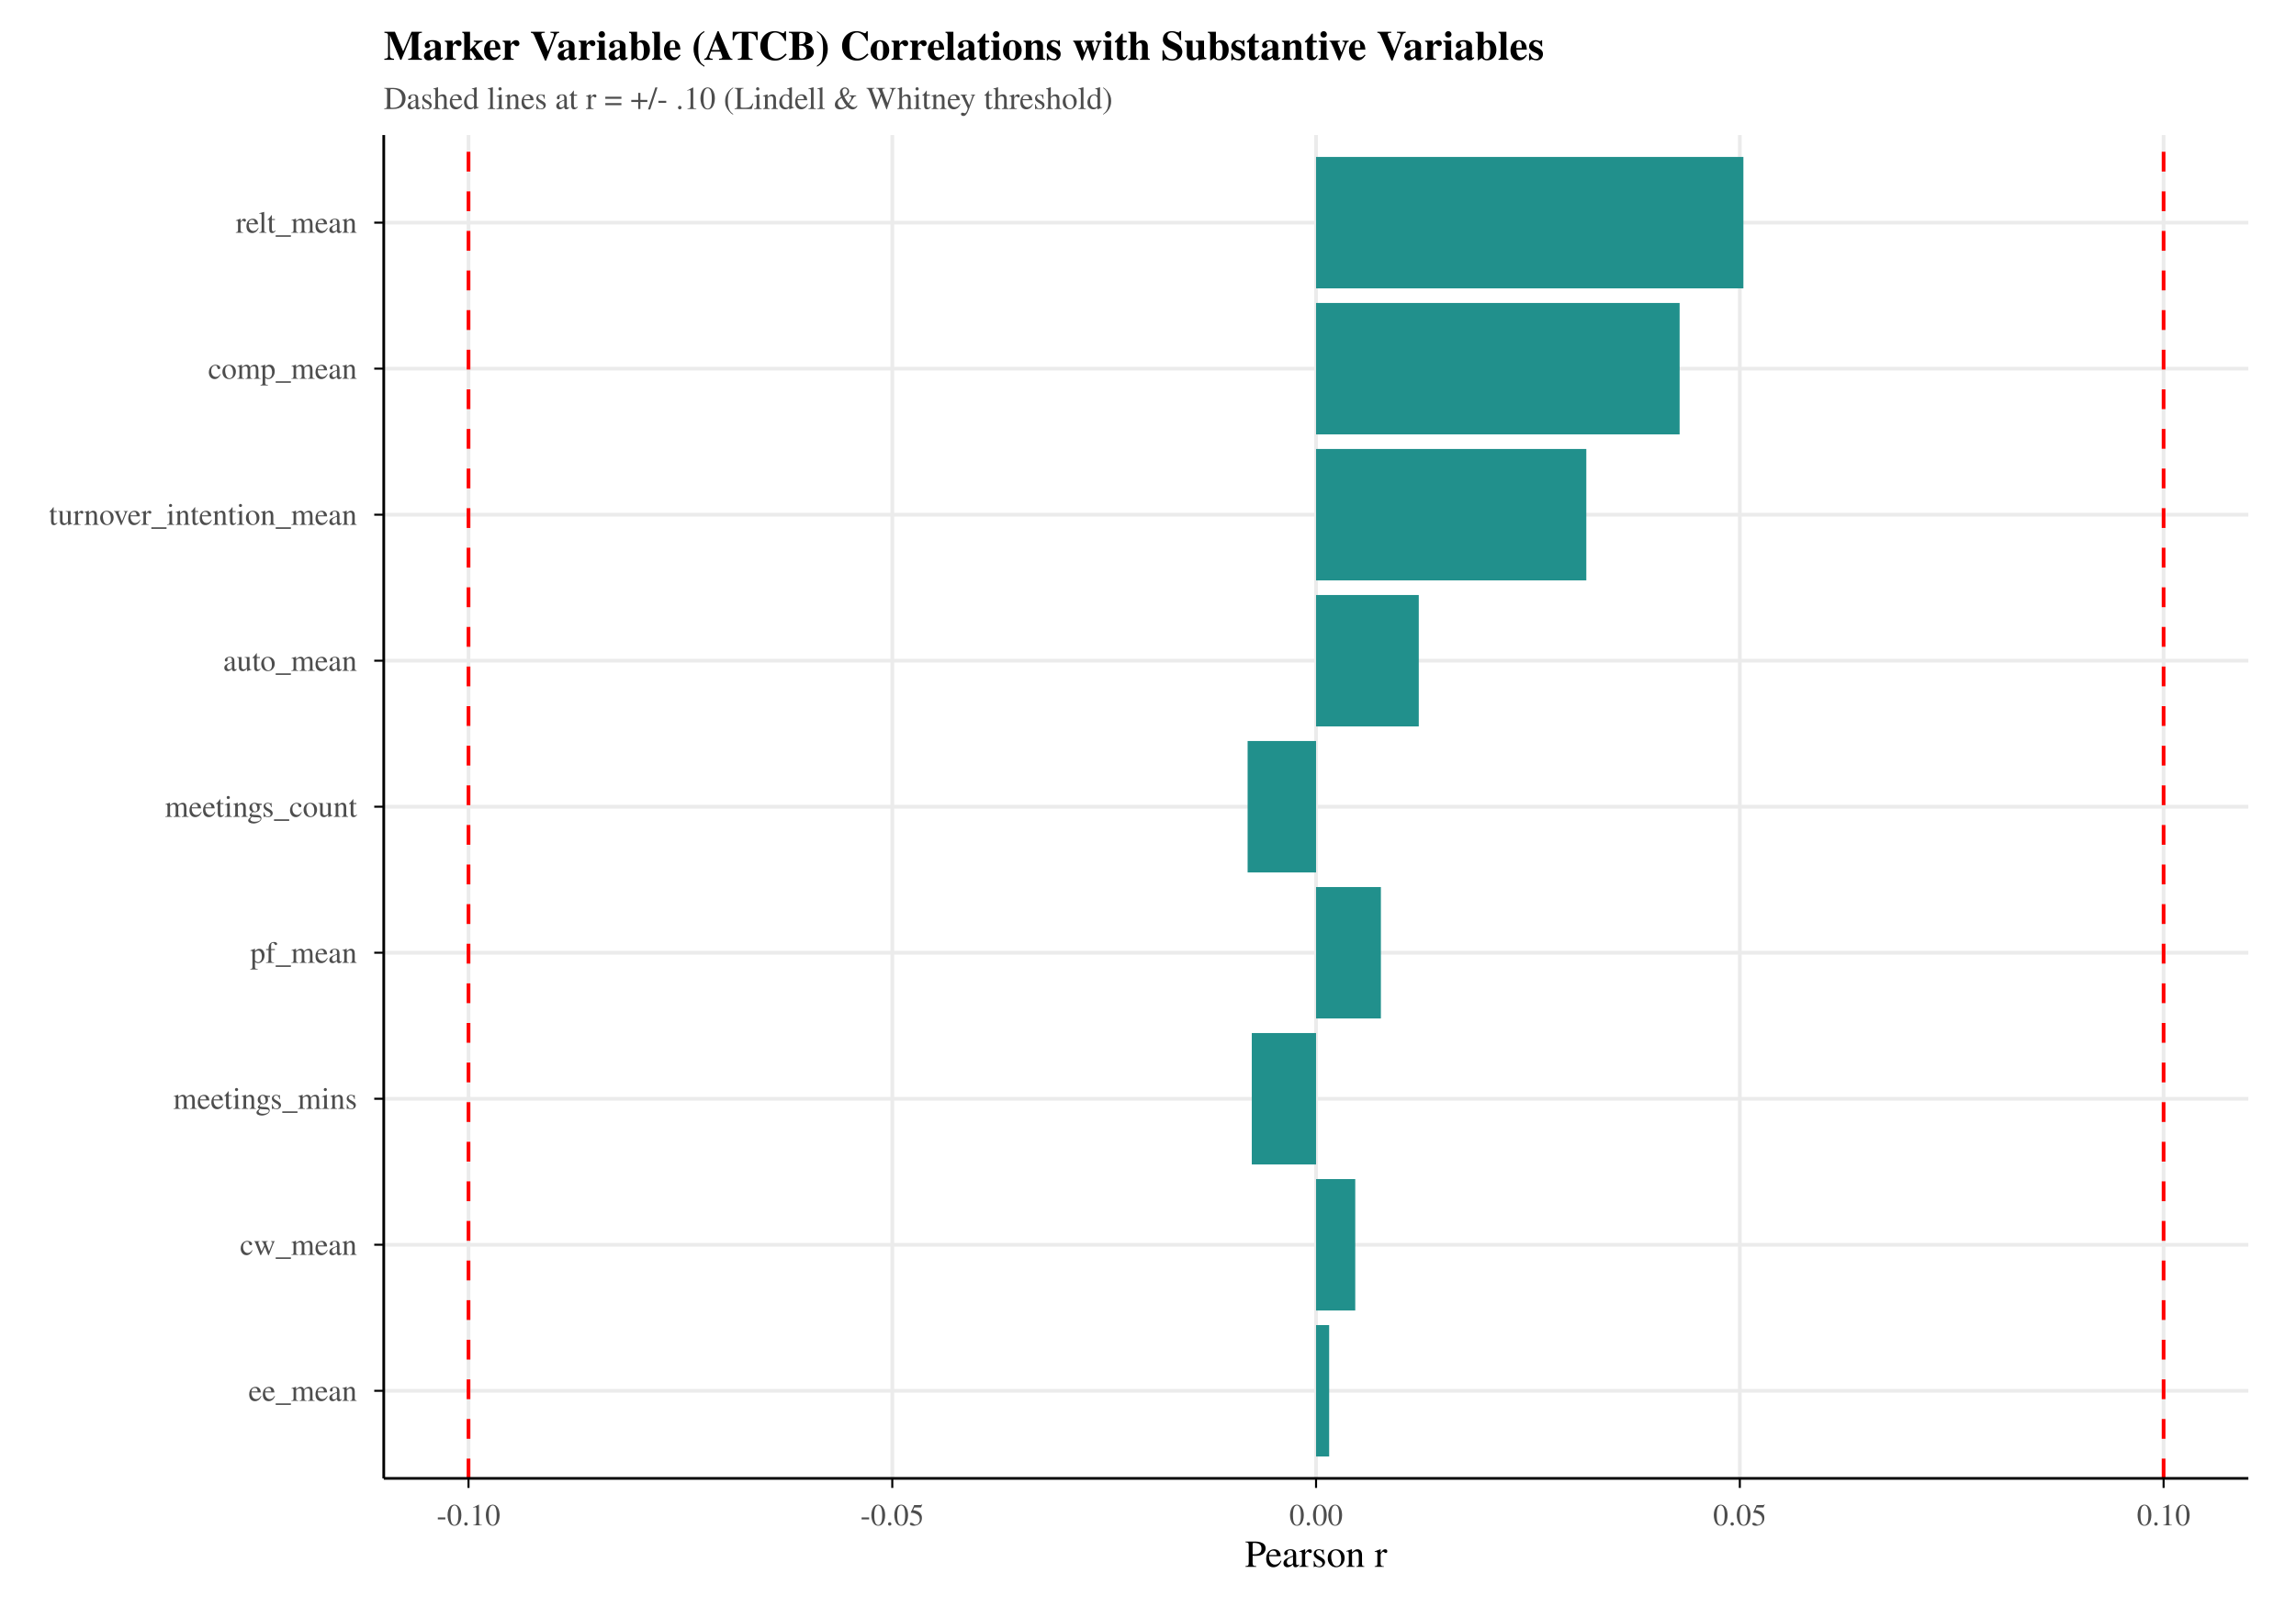
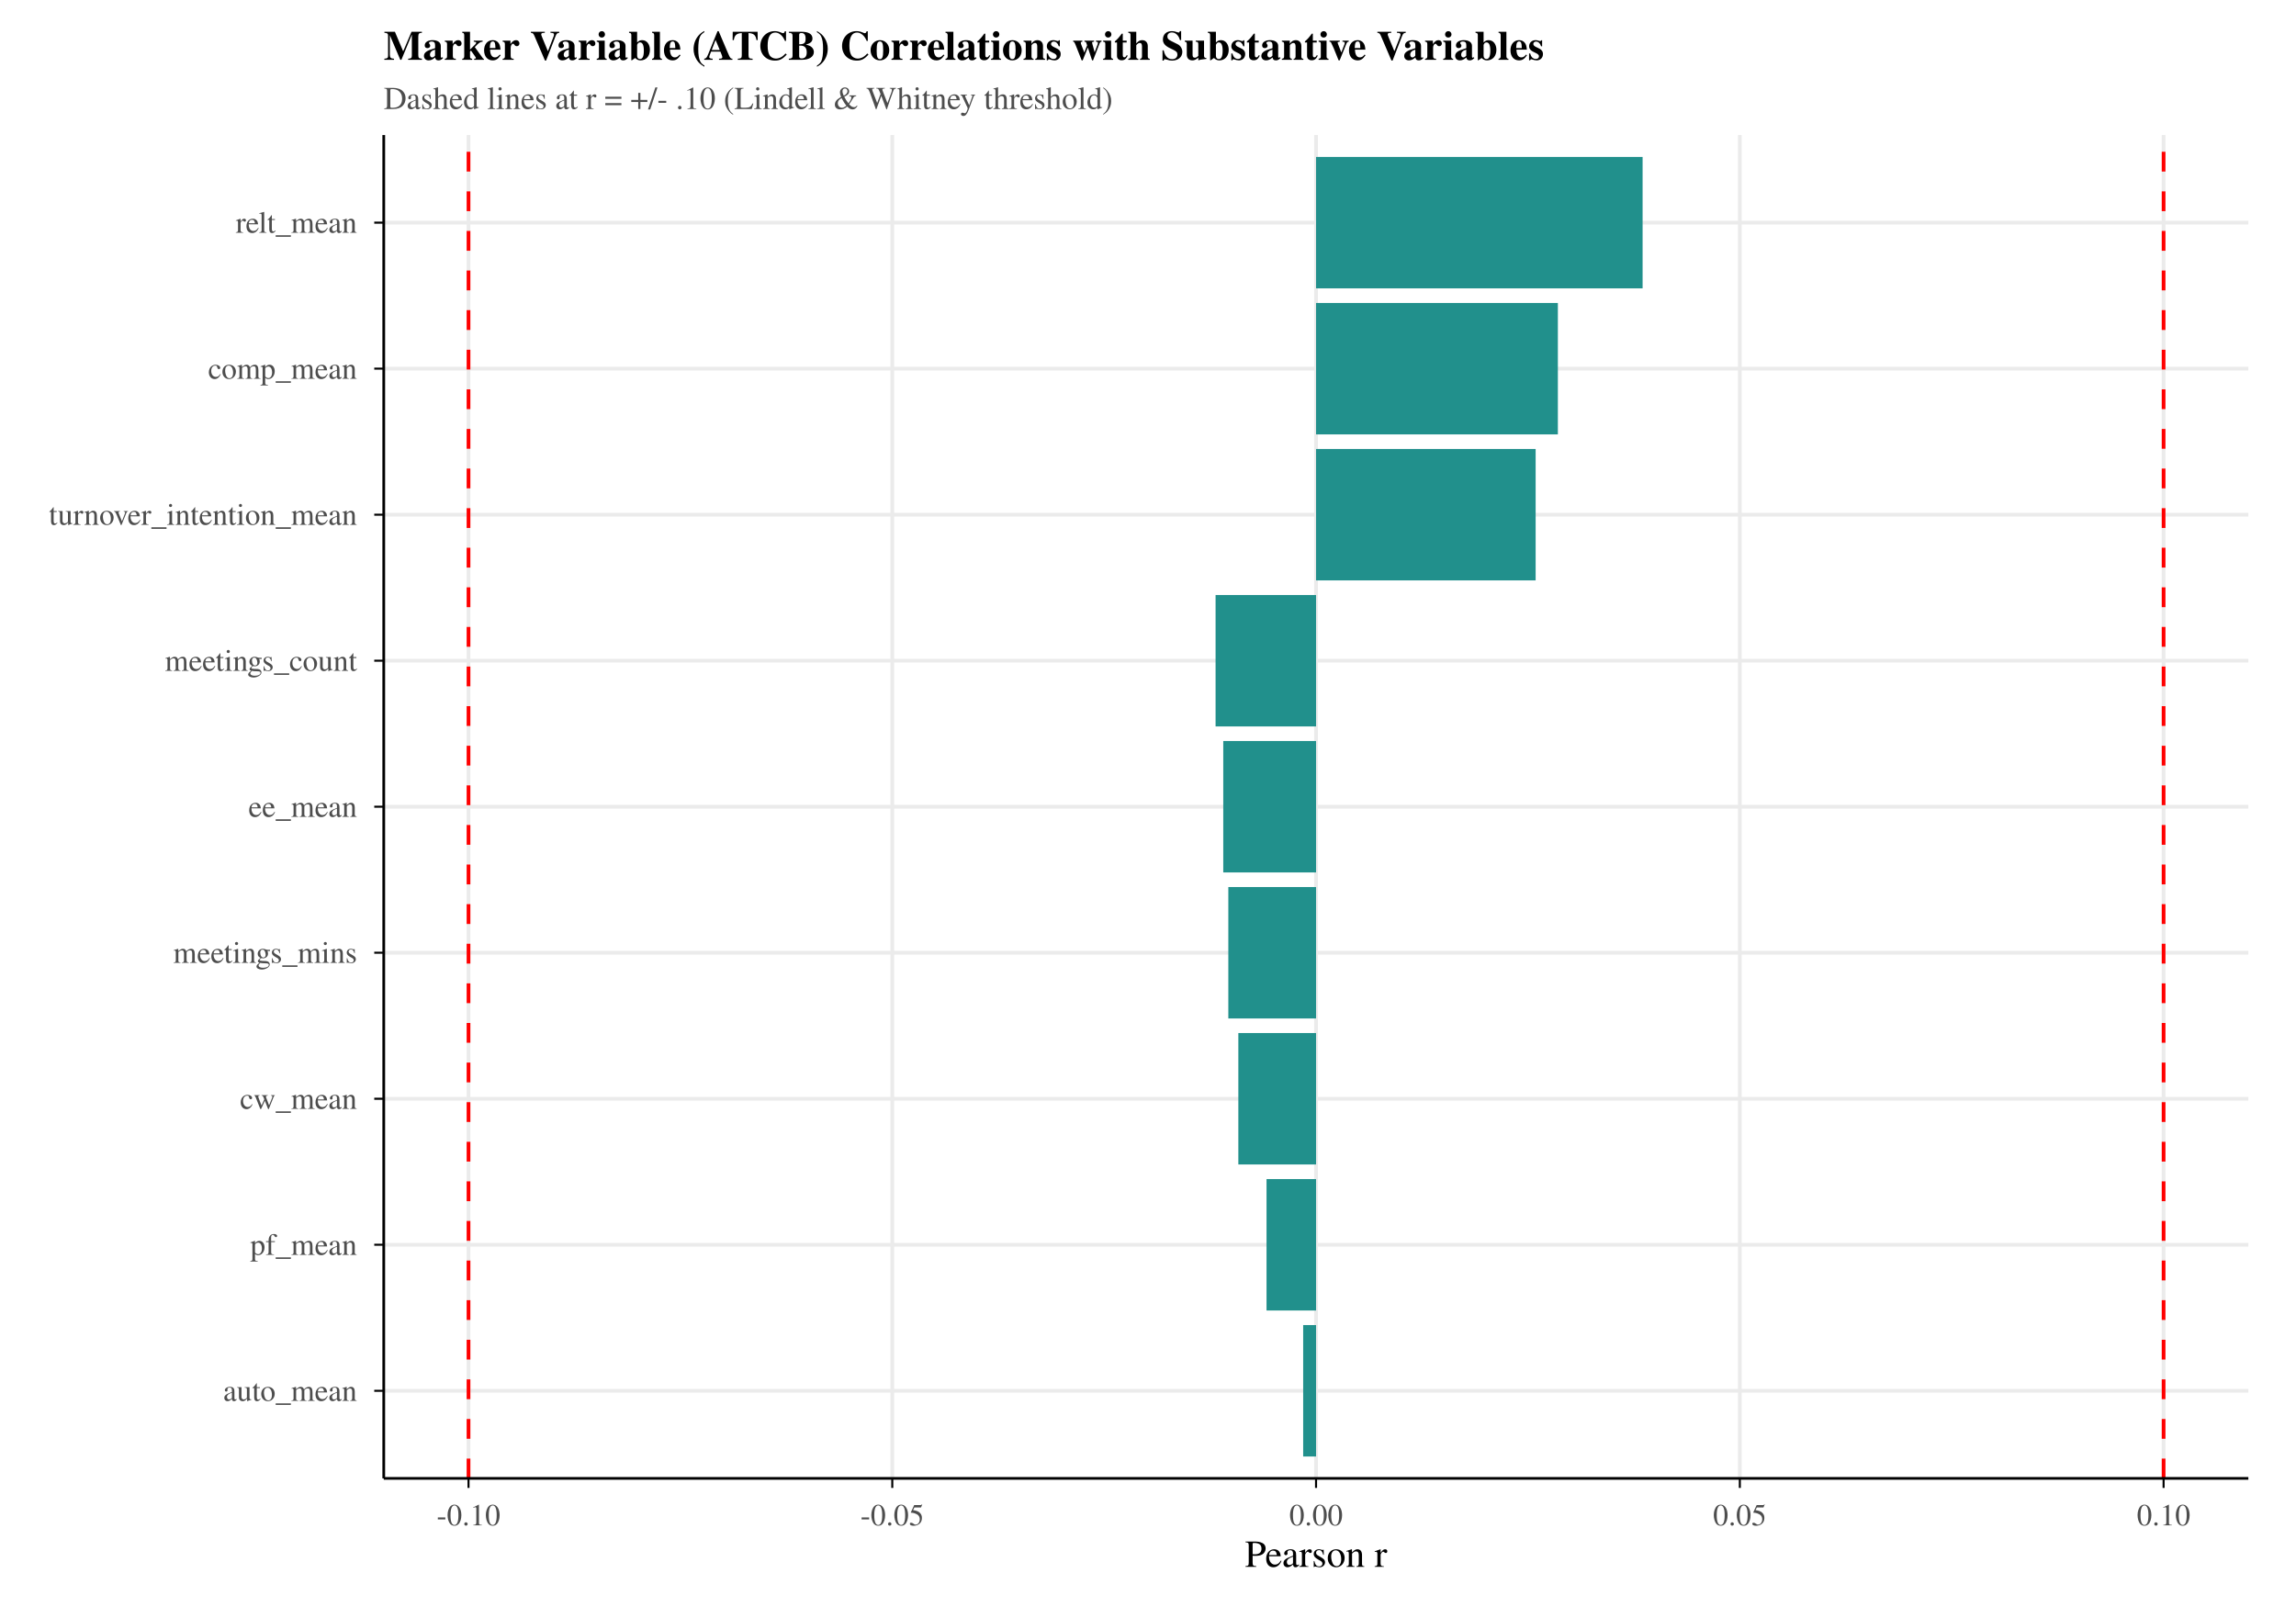
<svg xmlns="http://www.w3.org/2000/svg" width="720.00pt" height="504.00pt" viewBox="0 0 720.00 504.00">
  <g class="svglite">
    <defs>
      <style type="text/css">
    .svglite line, .svglite polyline, .svglite polygon, .svglite path, .svglite rect, .svglite circle {
      fill: none;
      stroke: #000000;
      stroke-linecap: round;
      stroke-linejoin: round;
      stroke-miterlimit: 10.00;
    }
    .svglite text {
      white-space: pre;
    }
    .svglite g.glyphgroup path {
      fill: inherit;
      stroke: none;
    }
  </style>
    </defs>
    <rect width="100%" height="100%" style="stroke: none; fill: #FFFFFF;" />
    <defs>
      <clipPath id="cpMC4wMHw3MjAuMDB8MC4wMHw1MDQuMDA=">
        <rect x="0.00" y="0.00" width="720.00" height="504.00" />
      </clipPath>
    </defs>
    <g clip-path="url(#cpMC4wMHw3MjAuMDB8MC4wMHw1MDQuMDA=)">
      <rect x="0" y="-0" width="720.00" height="504.00" style="stroke-width: 1.16; stroke: none; fill: #FFFFFF;" />
    </g>
    <defs>
      <clipPath id="cpMTIwLjM0fDcwNS4wNnw0Mi4zNXw0NjMuNjY=">
        <rect x="120.34" y="42.35" width="584.71" height="421.31" />
      </clipPath>
    </defs>
    <g clip-path="url(#cpMTIwLjM0fDcwNS4wNnw0Mi4zNXw0NjMuNjY=)">
      <polyline points="120.34,436.19 705.06,436.19 " style="stroke-width: 1.16; stroke: #EBEBEB; stroke-linecap: butt;" />
      <polyline points="120.34,390.39 705.06,390.39 " style="stroke-width: 1.16; stroke: #EBEBEB; stroke-linecap: butt;" />
      <polyline points="120.34,344.60 705.06,344.60 " style="stroke-width: 1.16; stroke: #EBEBEB; stroke-linecap: butt;" />
      <polyline points="120.34,298.80 705.06,298.80 " style="stroke-width: 1.16; stroke: #EBEBEB; stroke-linecap: butt;" />
      <polyline points="120.34,253.01 705.06,253.01 " style="stroke-width: 1.16; stroke: #EBEBEB; stroke-linecap: butt;" />
      <polyline points="120.34,207.21 705.06,207.21 " style="stroke-width: 1.16; stroke: #EBEBEB; stroke-linecap: butt;" />
      <polyline points="120.34,161.42 705.06,161.42 " style="stroke-width: 1.16; stroke: #EBEBEB; stroke-linecap: butt;" />
      <polyline points="120.34,115.62 705.06,115.62 " style="stroke-width: 1.16; stroke: #EBEBEB; stroke-linecap: butt;" />
      <polyline points="120.34,69.83 705.06,69.83 " style="stroke-width: 1.16; stroke: #EBEBEB; stroke-linecap: butt;" />
      <polyline points="146.92,463.66 146.92,42.35 " style="stroke-width: 1.16; stroke: #EBEBEB; stroke-linecap: butt;" />
      <polyline points="279.81,463.66 279.81,42.35 " style="stroke-width: 1.16; stroke: #EBEBEB; stroke-linecap: butt;" />
      <polyline points="412.70,463.66 412.70,42.35 " style="stroke-width: 1.16; stroke: #EBEBEB; stroke-linecap: butt;" />
      <polyline points="545.59,463.66 545.59,42.35 " style="stroke-width: 1.16; stroke: #EBEBEB; stroke-linecap: butt;" />
      <polyline points="678.48,463.66 678.48,42.35 " style="stroke-width: 1.16; stroke: #EBEBEB; stroke-linecap: butt;" />
-       <rect x="412.70" y="278.20" width="20.33" height="41.22" style="stroke-width: 1.16; stroke: none; stroke-linecap: butt; stroke-linejoin: miter; fill: #21908C;" />
-       <rect x="412.70" y="369.79" width="12.29" height="41.22" style="stroke-width: 1.16; stroke: none; stroke-linecap: butt; stroke-linejoin: miter; fill: #21908C;" />
-       <rect x="412.70" y="415.58" width="4.11" height="41.22" style="stroke-width: 1.16; stroke: none; stroke-linecap: butt; stroke-linejoin: miter; fill: #21908C;" />
-       <rect x="412.70" y="95.02" width="114.01" height="41.22" style="stroke-width: 1.16; stroke: none; stroke-linecap: butt; stroke-linejoin: miter; fill: #21908C;" />
-       <rect x="412.70" y="186.61" width="32.21" height="41.22" style="stroke-width: 1.16; stroke: none; stroke-linecap: butt; stroke-linejoin: miter; fill: #21908C;" />
-       <rect x="412.70" y="49.22" width="134.01" height="41.22" style="stroke-width: 1.16; stroke: none; stroke-linecap: butt; stroke-linejoin: miter; fill: #21908C;" />
-       <rect x="391.24" y="232.40" width="21.46" height="41.22" style="stroke-width: 1.16; stroke: none; stroke-linecap: butt; stroke-linejoin: miter; fill: #21908C;" />
-       <rect x="392.55" y="323.99" width="20.15" height="41.22" style="stroke-width: 1.16; stroke: none; stroke-linecap: butt; stroke-linejoin: miter; fill: #21908C;" />
-       <rect x="412.70" y="140.81" width="84.75" height="41.22" style="stroke-width: 1.16; stroke: none; stroke-linecap: butt; stroke-linejoin: miter; fill: #21908C;" />
+       <rect x="397.17" y="369.79" width="15.53" height="41.22" style="stroke-width: 1.16; stroke: none; stroke-linecap: butt; stroke-linejoin: miter; fill: #21908C;" />
+       <rect x="388.33" y="323.99" width="24.37" height="41.22" style="stroke-width: 1.16; stroke: none; stroke-linecap: butt; stroke-linejoin: miter; fill: #21908C;" />
+       <rect x="383.60" y="232.40" width="29.10" height="41.22" style="stroke-width: 1.16; stroke: none; stroke-linecap: butt; stroke-linejoin: miter; fill: #21908C;" />
+       <rect x="412.70" y="95.02" width="75.83" height="41.22" style="stroke-width: 1.16; stroke: none; stroke-linecap: butt; stroke-linejoin: miter; fill: #21908C;" />
+       <rect x="408.66" y="415.58" width="4.04" height="41.22" style="stroke-width: 1.16; stroke: none; stroke-linecap: butt; stroke-linejoin: miter; fill: #21908C;" />
+       <rect x="412.70" y="49.22" width="102.40" height="41.22" style="stroke-width: 1.16; stroke: none; stroke-linecap: butt; stroke-linejoin: miter; fill: #21908C;" />
+       <rect x="381.19" y="186.61" width="31.51" height="41.22" style="stroke-width: 1.16; stroke: none; stroke-linecap: butt; stroke-linejoin: miter; fill: #21908C;" />
+       <rect x="385.19" y="278.20" width="27.51" height="41.22" style="stroke-width: 1.16; stroke: none; stroke-linecap: butt; stroke-linejoin: miter; fill: #21908C;" />
+       <rect x="412.70" y="140.81" width="68.86" height="41.22" style="stroke-width: 1.16; stroke: none; stroke-linecap: butt; stroke-linejoin: miter; fill: #21908C;" />
      <line x1="146.92" y1="463.66" x2="146.92" y2="42.35" style="stroke-width: 1.16; stroke: #FF0000; stroke-dasharray: 6.21,6.21; stroke-linecap: butt;" />
      <line x1="678.48" y1="463.66" x2="678.48" y2="42.35" style="stroke-width: 1.16; stroke: #FF0000; stroke-dasharray: 6.21,6.21; stroke-linecap: butt;" />
    </g>
    <g clip-path="url(#cpMC4wMHw3MjAuMDB8MC4wMHw1MDQuMDA=)">
      <polyline points="120.34,463.66 120.34,42.35 " style="stroke-width: 0.85; stroke-linecap: butt;" />
-       <text x="111.98" y="439.36" text-anchor="end" style="font-size: 9.60px;fill: #4D4D4D; font-family: &quot;Times&quot;;" textLength="34.12px" lengthAdjust="spacingAndGlyphs">ee_mean</text>
-       <text x="111.98" y="393.57" text-anchor="end" style="font-size: 9.60px;fill: #4D4D4D; font-family: &quot;Times&quot;;" textLength="36.78px" lengthAdjust="spacingAndGlyphs">cw_mean</text>
-       <text x="111.98" y="347.77" text-anchor="end" style="font-size: 9.60px;fill: #4D4D4D; font-family: &quot;Times&quot;;" textLength="58.14px" lengthAdjust="spacingAndGlyphs">meetings_mins</text>
-       <text x="111.98" y="301.98" text-anchor="end" style="font-size: 9.60px;fill: #4D4D4D; font-family: &quot;Times&quot;;" textLength="33.58px" lengthAdjust="spacingAndGlyphs">pf_mean</text>
-       <text x="111.98" y="256.18" text-anchor="end" style="font-size: 9.60px;fill: #4D4D4D; font-family: &quot;Times&quot;;" textLength="60.80px" lengthAdjust="spacingAndGlyphs">meetings_count</text>
-       <text x="111.98" y="210.39" text-anchor="end" style="font-size: 9.60px;fill: #4D4D4D; font-family: &quot;Times&quot;;" textLength="42.12px" lengthAdjust="spacingAndGlyphs">auto_mean</text>
+       <text x="111.98" y="439.36" text-anchor="end" style="font-size: 9.60px;fill: #4D4D4D; font-family: &quot;Times&quot;;" textLength="42.12px" lengthAdjust="spacingAndGlyphs">auto_mean</text>
+       <text x="111.98" y="393.57" text-anchor="end" style="font-size: 9.60px;fill: #4D4D4D; font-family: &quot;Times&quot;;" textLength="33.58px" lengthAdjust="spacingAndGlyphs">pf_mean</text>
+       <text x="111.98" y="347.77" text-anchor="end" style="font-size: 9.60px;fill: #4D4D4D; font-family: &quot;Times&quot;;" textLength="36.78px" lengthAdjust="spacingAndGlyphs">cw_mean</text>
+       <text x="111.98" y="301.98" text-anchor="end" style="font-size: 9.60px;fill: #4D4D4D; font-family: &quot;Times&quot;;" textLength="58.14px" lengthAdjust="spacingAndGlyphs">meetings_mins</text>
+       <text x="111.98" y="256.18" text-anchor="end" style="font-size: 9.60px;fill: #4D4D4D; font-family: &quot;Times&quot;;" textLength="34.12px" lengthAdjust="spacingAndGlyphs">ee_mean</text>
+       <text x="111.98" y="210.39" text-anchor="end" style="font-size: 9.60px;fill: #4D4D4D; font-family: &quot;Times&quot;;" textLength="60.80px" lengthAdjust="spacingAndGlyphs">meetings_count</text>
      <text x="111.98" y="164.59" text-anchor="end" style="font-size: 9.60px;fill: #4D4D4D; font-family: &quot;Times&quot;;" textLength="97.03px" lengthAdjust="spacingAndGlyphs">turnover_intention_mean</text>
      <text x="111.98" y="118.80" text-anchor="end" style="font-size: 9.60px;fill: #4D4D4D; font-family: &quot;Times&quot;;" textLength="46.92px" lengthAdjust="spacingAndGlyphs">comp_mean</text>
      <text x="111.98" y="73.00" text-anchor="end" style="font-size: 9.60px;fill: #4D4D4D; font-family: &quot;Times&quot;;" textLength="38.39px" lengthAdjust="spacingAndGlyphs">relt_mean</text>
      <polyline points="117.36,436.19 120.34,436.19 " style="stroke-width: 0.64; stroke-linecap: butt;" />
      <polyline points="117.36,390.39 120.34,390.39 " style="stroke-width: 0.64; stroke-linecap: butt;" />
      <polyline points="117.36,344.60 120.34,344.60 " style="stroke-width: 0.64; stroke-linecap: butt;" />
      <polyline points="117.36,298.80 120.34,298.80 " style="stroke-width: 0.64; stroke-linecap: butt;" />
      <polyline points="117.36,253.01 120.34,253.01 " style="stroke-width: 0.64; stroke-linecap: butt;" />
      <polyline points="117.36,207.21 120.34,207.21 " style="stroke-width: 0.64; stroke-linecap: butt;" />
      <polyline points="117.36,161.42 120.34,161.42 " style="stroke-width: 0.64; stroke-linecap: butt;" />
      <polyline points="117.36,115.62 120.34,115.62 " style="stroke-width: 0.64; stroke-linecap: butt;" />
      <polyline points="117.36,69.83 120.34,69.83 " style="stroke-width: 0.64; stroke-linecap: butt;" />
      <polyline points="120.34,463.66 705.06,463.66 " style="stroke-width: 0.85; stroke-linecap: butt;" />
      <polyline points="146.92,466.65 146.92,463.66 " style="stroke-width: 0.64; stroke-linecap: butt;" />
      <polyline points="279.81,466.65 279.81,463.66 " style="stroke-width: 0.64; stroke-linecap: butt;" />
      <polyline points="412.70,466.65 412.70,463.66 " style="stroke-width: 0.64; stroke-linecap: butt;" />
      <polyline points="545.59,466.65 545.59,463.66 " style="stroke-width: 0.64; stroke-linecap: butt;" />
      <polyline points="678.48,466.65 678.48,463.66 " style="stroke-width: 0.64; stroke-linecap: butt;" />
      <text x="146.92" y="478.38" text-anchor="middle" style="font-size: 9.60px;fill: #4D4D4D; font-family: &quot;Times&quot;;" textLength="19.98px" lengthAdjust="spacingAndGlyphs">-0.10</text>
      <text x="279.81" y="478.38" text-anchor="middle" style="font-size: 9.60px;fill: #4D4D4D; font-family: &quot;Times&quot;;" textLength="19.98px" lengthAdjust="spacingAndGlyphs">-0.05</text>
      <text x="412.70" y="478.38" text-anchor="middle" style="font-size: 9.60px;fill: #4D4D4D; font-family: &quot;Times&quot;;" textLength="16.80px" lengthAdjust="spacingAndGlyphs">0.00</text>
      <text x="545.59" y="478.38" text-anchor="middle" style="font-size: 9.60px;fill: #4D4D4D; font-family: &quot;Times&quot;;" textLength="16.80px" lengthAdjust="spacingAndGlyphs">0.05</text>
      <text x="678.48" y="478.38" text-anchor="middle" style="font-size: 9.60px;fill: #4D4D4D; font-family: &quot;Times&quot;;" textLength="16.80px" lengthAdjust="spacingAndGlyphs">0.10</text>
      <text x="412.70" y="491.41" text-anchor="middle" style="font-size: 12.00px; font-family: &quot;Times&quot;;" textLength="45.00px" lengthAdjust="spacingAndGlyphs">Pearson r</text>
      <text x="120.34" y="34.19" style="font-size: 10.00px;fill: #4D4D4D; font-family: &quot;Times&quot;;" textLength="229.12px" lengthAdjust="spacingAndGlyphs">Dashed lines at r = +/- .10 (Lindell &amp; Whitney threshold)</text>
      <text x="120.34" y="18.75" style="font-size: 13.00px; font-weight: bold; font-family: &quot;Times&quot;;" textLength="364.75px" lengthAdjust="spacingAndGlyphs">Marker Variable (ATCB) Correlations with Substantive Variables</text>
    </g>
  </g>
</svg>
